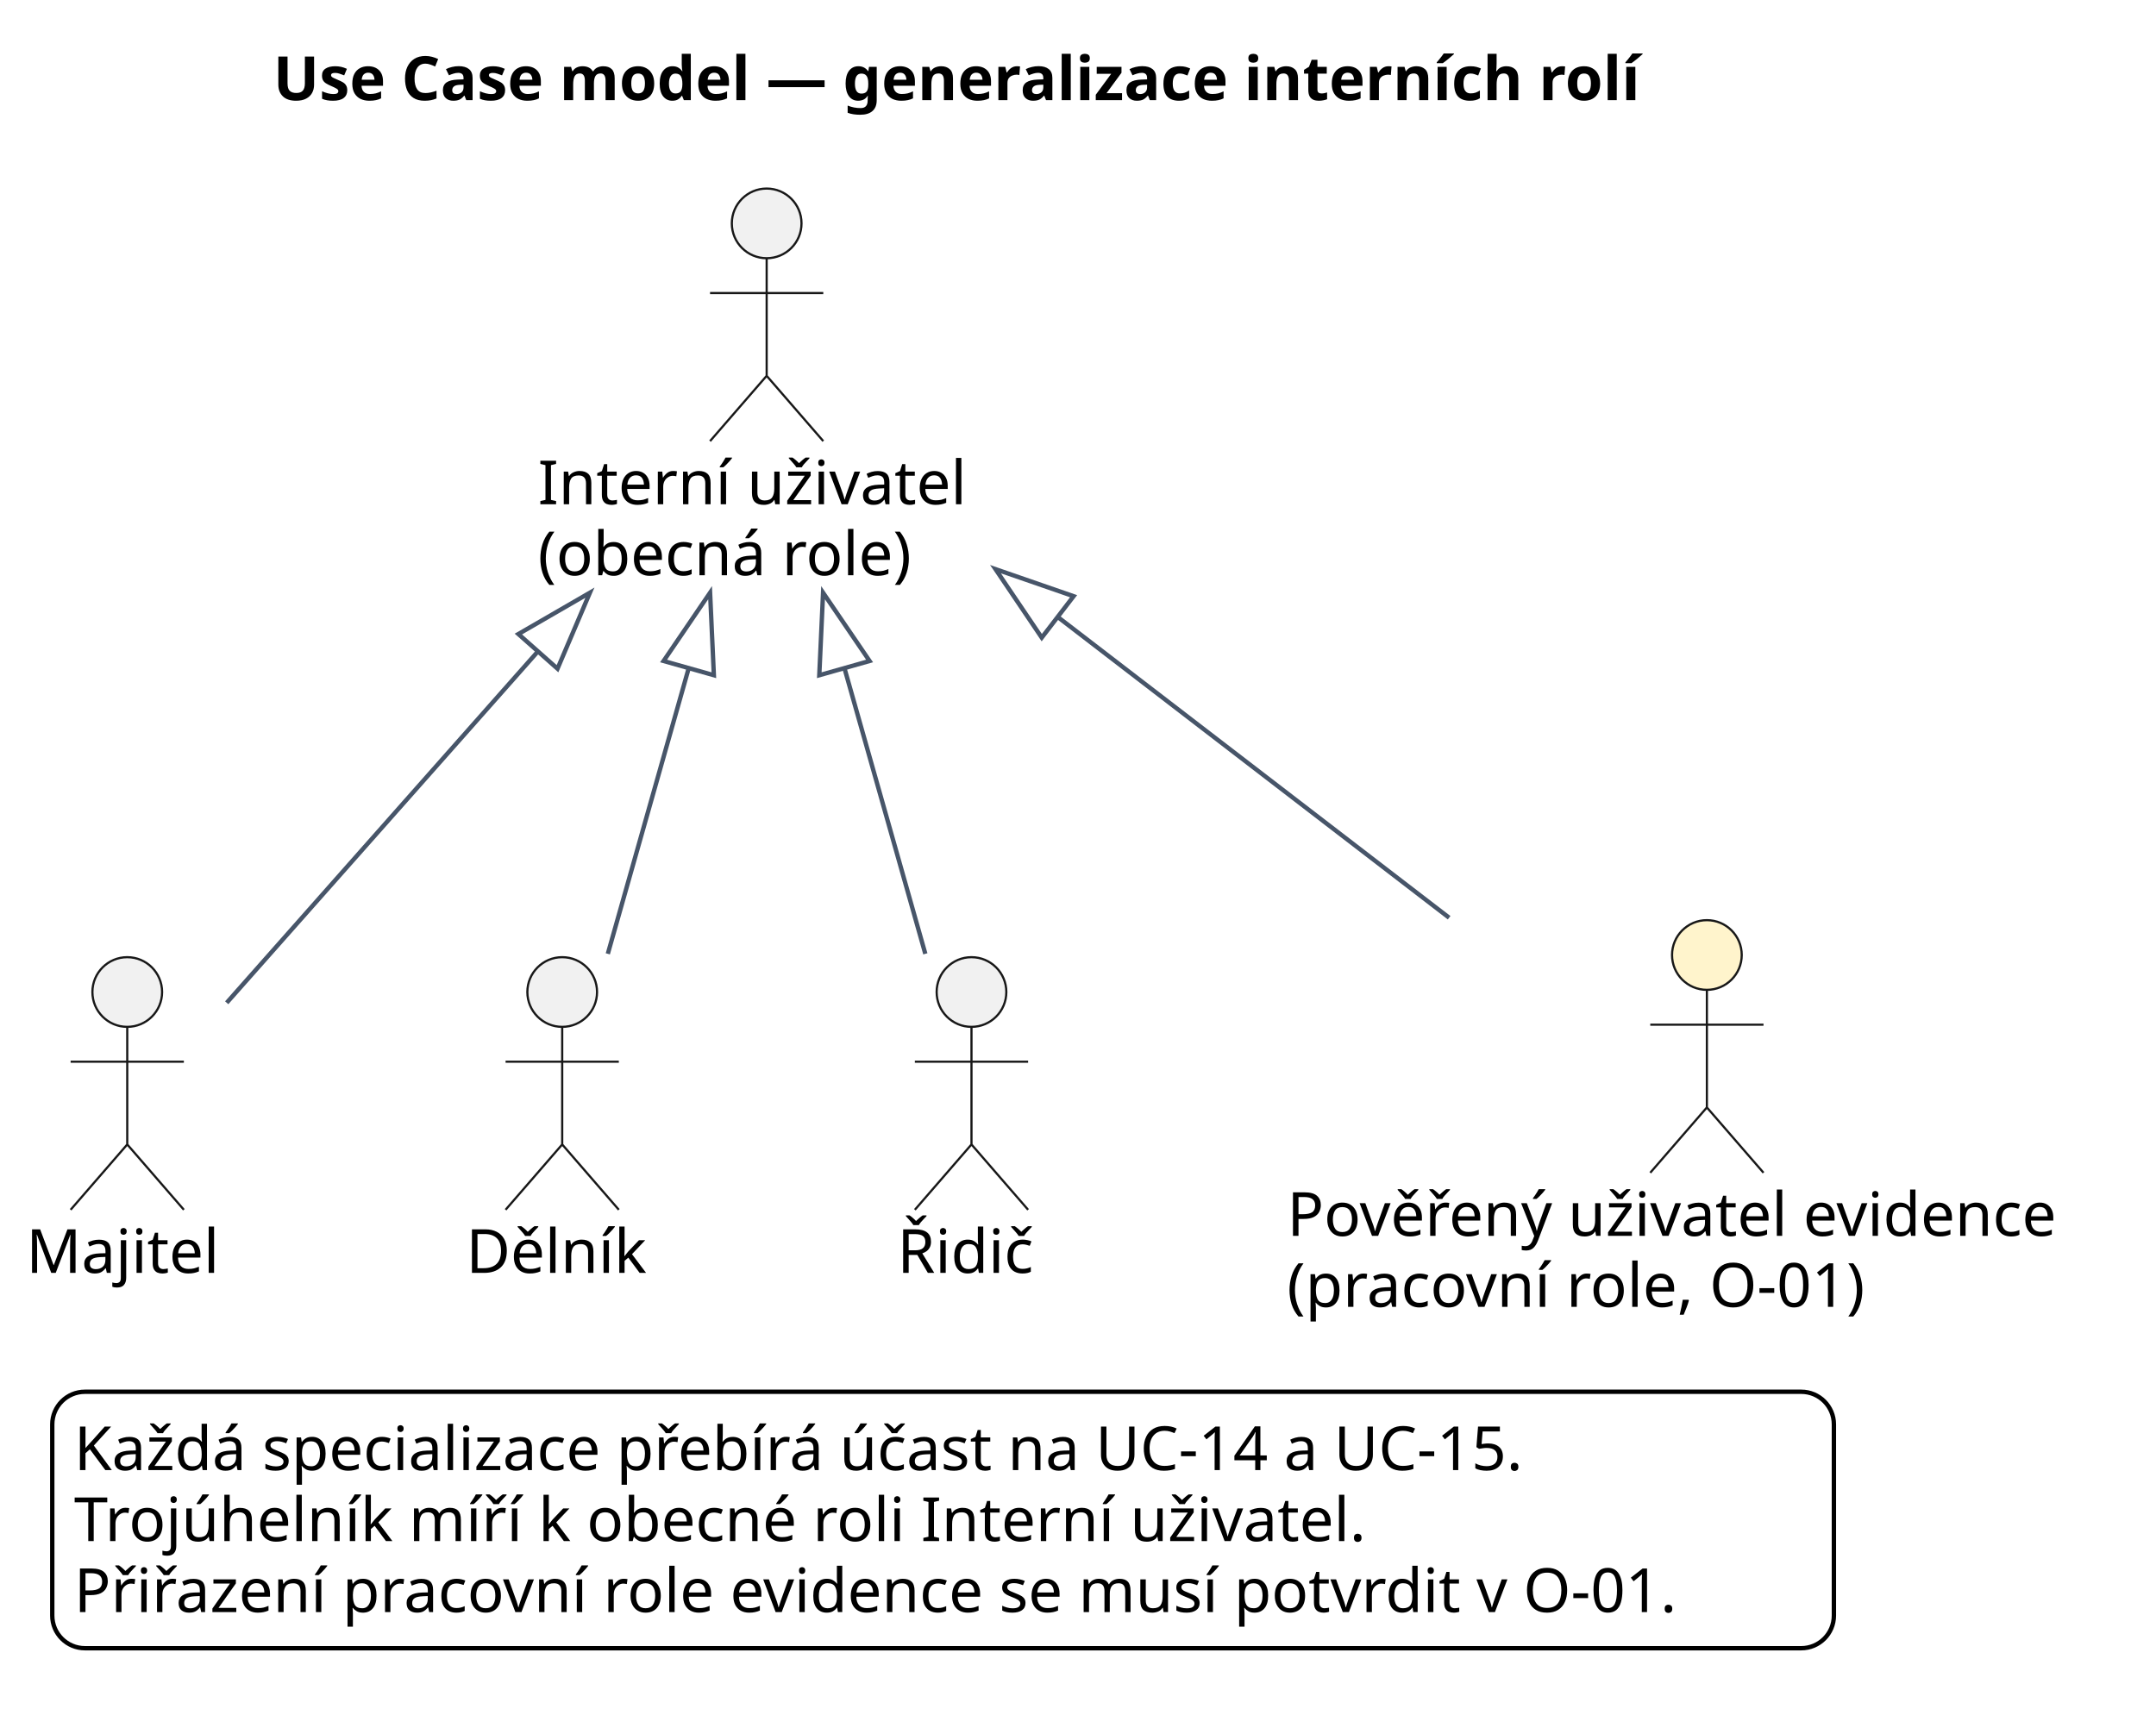
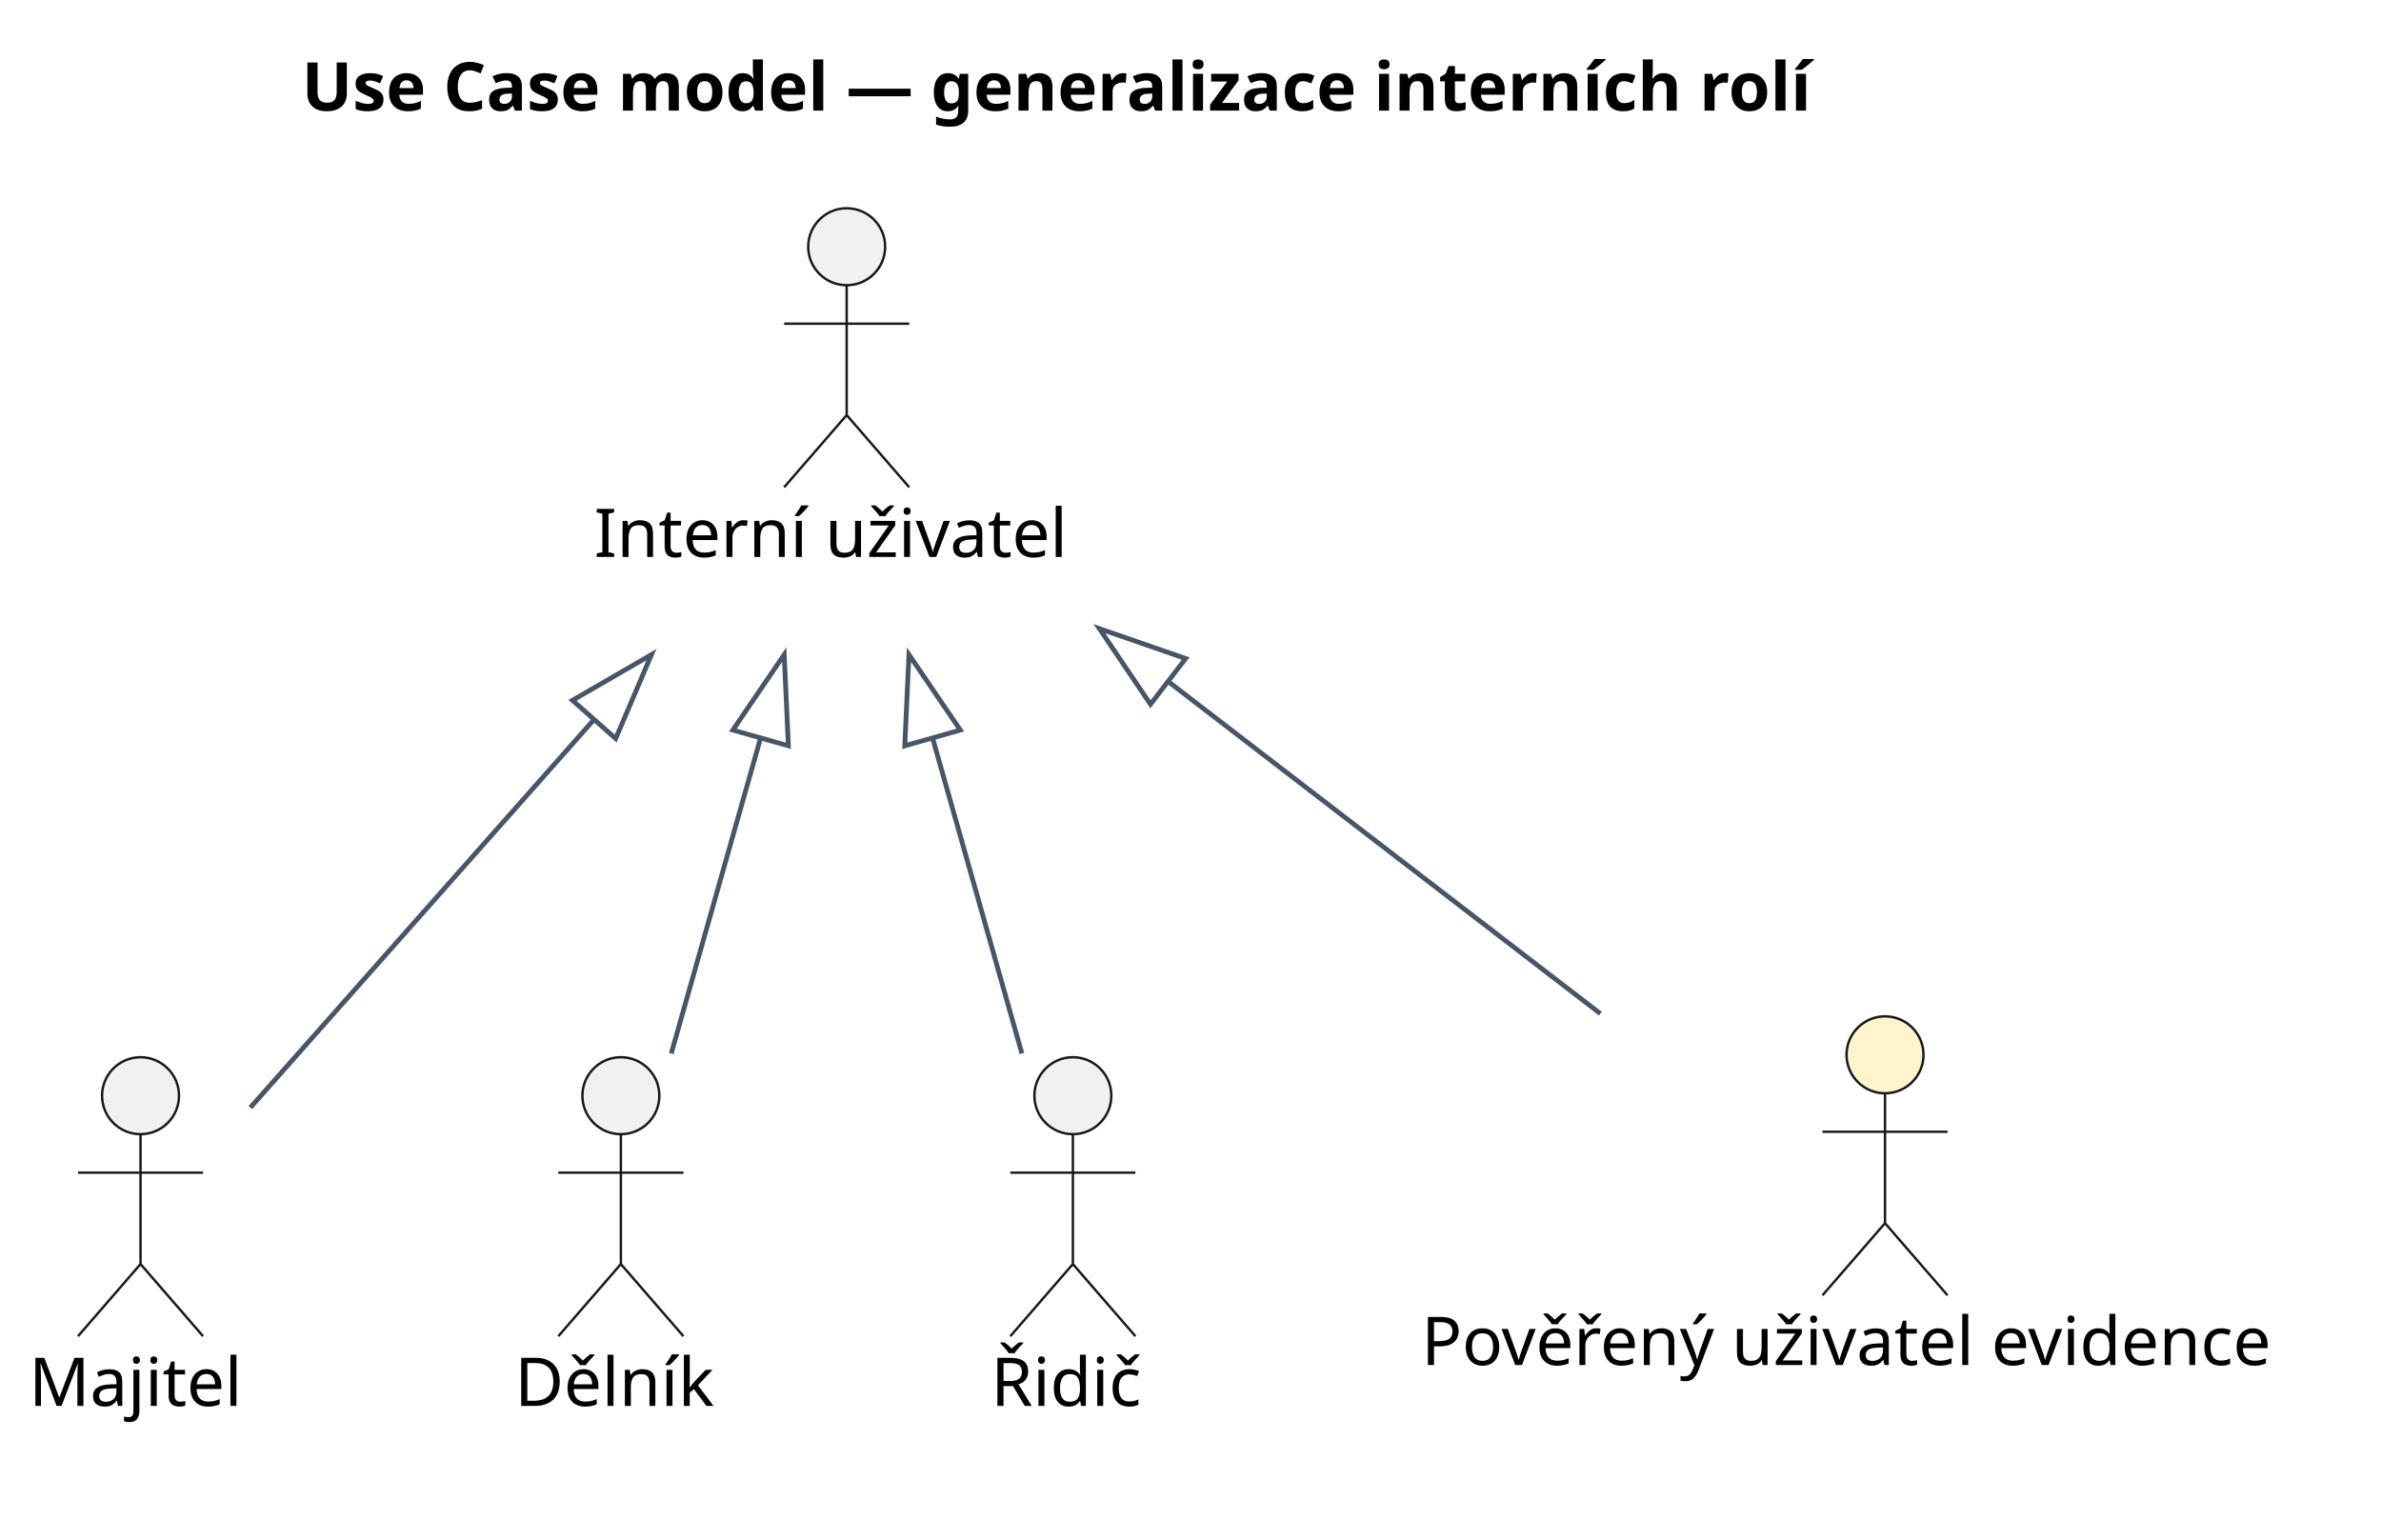
- <svg xmlns="http://www.w3.org/2000/svg" contentStyleType="text/css" data-diagram-type="DESCRIPTION" height="398px" preserveAspectRatio="none" style="width:495px;height:398px;background:#FFFFFF;" version="1.1" viewBox="0 0 495 398" width="495px" zoomAndPan="magnify">
+ <svg xmlns="http://www.w3.org/2000/svg" contentStyleType="text/css" data-diagram-type="DESCRIPTION" height="320px" preserveAspectRatio="none" style="width:495px;height:320px;background:#FFFFFF;" version="1.1" viewBox="0 0 495 320" width="495px" zoomAndPan="magnify">
  <defs />
  <g>
    <g class="title" data-source-line="13">
      <text fill="#000000" font-family="sans-serif" font-size="14" font-weight="bold" lengthAdjust="spacing" textLength="355.838" x="62.718" y="22.995">Use Case model — generalizace interních rolí</text>
    </g>
    <g class="entity" data-entity="Employee" data-source-line="15" data-uid="ent0002" id="entity_Employee">
      <ellipse cx="176.02" cy="51.297" fill="#F1F1F1" rx="8" ry="8" style="stroke:#181818;stroke-width:0.5;" />
      <path d="M176.02,59.297 L176.02,86.297 M163.02,67.297 L189.02,67.297 M176.02,86.297 L163.02,101.297 M176.02,86.297 L189.02,101.297" fill="none" style="stroke:#181818;stroke-width:0.5;" />
      <text fill="#000000" font-family="sans-serif" font-size="14" lengthAdjust="spacing" textLength="105.041" x="123.5" y="115.792">Interní uživatel</text>
-       <text fill="#000000" font-family="sans-serif" font-size="14" lengthAdjust="spacing" textLength="93.413" x="123.5" y="132.089">(obecná role)</text>
    </g>
    <g class="entity" data-entity="Owner" data-source-line="16" data-uid="ent0003" id="entity_Owner">
      <ellipse cx="29.215" cy="227.797" fill="#F1F1F1" rx="8" ry="8" style="stroke:#181818;stroke-width:0.5;" />
      <path d="M29.215,235.797 L29.215,262.797 M16.215,243.797 L42.215,243.797 M29.215,262.797 L16.215,277.797 M29.215,262.797 L42.215,277.797" fill="none" style="stroke:#181818;stroke-width:0.5;" />
      <text fill="#000000" font-family="sans-serif" font-size="14" lengthAdjust="spacing" textLength="46.43" x="6" y="292.292">Majitel</text>
    </g>
    <g class="entity" data-entity="Worker" data-source-line="17" data-uid="ent0004" id="entity_Worker">
      <ellipse cx="129.077" cy="227.797" fill="#F1F1F1" rx="8" ry="8" style="stroke:#181818;stroke-width:0.5;" />
      <path d="M129.077,235.797 L129.077,262.797 M116.077,243.797 L142.077,243.797 M129.077,262.797 L116.077,277.797 M129.077,262.797 L142.077,277.797" fill="none" style="stroke:#181818;stroke-width:0.5;" />
      <text fill="#000000" font-family="sans-serif" font-size="14" lengthAdjust="spacing" textLength="44.153" x="107" y="292.292">Dělník</text>
    </g>
    <g class="entity" data-entity="Driver" data-source-line="18" data-uid="ent0005" id="entity_Driver">
      <ellipse cx="223.045" cy="227.797" fill="#F1F1F1" rx="8" ry="8" style="stroke:#181818;stroke-width:0.5;" />
      <path d="M223.045,235.797 L223.045,262.797 M210.045,243.797 L236.045,243.797 M223.045,262.797 L210.045,277.797 M223.045,262.797 L236.045,277.797" fill="none" style="stroke:#181818;stroke-width:0.5;" />
      <text fill="#000000" font-family="sans-serif" font-size="14" lengthAdjust="spacing" textLength="34.091" x="206" y="292.292">Řidič</text>
    </g>
    <g class="entity" data-entity="RecordsUser" data-source-line="19" data-uid="ent0006" id="entity_RecordsUser">
      <ellipse cx="391.887" cy="219.297" fill="#FFF4CC" rx="8" ry="8" style="stroke:#181818;stroke-width:0.5;" />
      <path d="M391.887,227.297 L391.887,254.297 M378.887,235.297 L404.887,235.297 M391.887,254.297 L378.887,269.297 M391.887,254.297 L404.887,269.297" fill="none" style="stroke:#181818;stroke-width:0.5;" />
      <text fill="#000000" font-family="sans-serif" font-size="14" lengthAdjust="spacing" textLength="192.773" x="295.5" y="283.792">Pověřený uživatel evidence</text>
-       <text fill="#000000" font-family="sans-serif" font-size="14" lengthAdjust="spacing" textLength="145.517" x="295.5" y="300.089">(pracovní role, O-01)</text>
    </g>
    <g class="link" data-entity-1="Employee" data-entity-2="Owner" data-source-line="21" data-uid="lnk7" id="link_Employee_Owner">
      <path d="M123.509,149.575 C96.659,179.905 74.34,205.097 52.05,230.267" fill="none" id="Employee-backto-Owner" style="stroke:#475569;stroke-width:1;" />
      <polygon fill="none" points="135.44,136.097,119.016,145.597,128.001,153.552,135.44,136.097" style="stroke:#475569;stroke-width:1;" />
    </g>
    <g class="link" data-entity-1="Employee" data-entity-2="Worker" data-source-line="22" data-uid="lnk8" id="link_Employee_Worker">
      <path d="M158.126,153.416 C150.736,179.516 146.5,194.487 139.55,219.027" fill="none" id="Employee-backto-Worker" style="stroke:#475569;stroke-width:1;" />
      <polygon fill="none" points="163.03,136.097,152.353,151.781,163.899,155.051,163.03,136.097" style="stroke:#475569;stroke-width:1;" />
    </g>
    <g class="link" data-entity-1="Employee" data-entity-2="Driver" data-source-line="23" data-uid="lnk9" id="link_Employee_Driver">
      <path d="M193.874,153.416 C201.264,179.516 205.5,194.487 212.45,219.027" fill="none" id="Employee-backto-Driver" style="stroke:#475569;stroke-width:1;" />
      <polygon fill="none" points="188.97,136.097,188.101,155.051,199.647,151.781,188.97,136.097" style="stroke:#475569;stroke-width:1;" />
    </g>
    <g class="link" data-entity-1="Employee" data-entity-2="RecordsUser" data-source-line="24" data-uid="lnk10" id="link_Employee_RecordsUser">
      <path d="M242.833,141.664 C274.303,165.844 300.12,185.687 332.71,210.737" fill="none" id="Employee-backto-RecordsUser" style="stroke:#475569;stroke-width:1;" />
      <polygon fill="none" points="228.56,130.697,239.178,146.422,246.489,136.906,228.56,130.697" style="stroke:#475569;stroke-width:1;" />
    </g>
-     <g class="legend" data-source-line="31">
-       <rect fill="none" height="58.891" rx="7.5" ry="7.5" style="stroke:#000000;stroke-width:1;" width="409.048" x="12" y="319.589" />
-       <text fill="#000000" font-family="sans-serif" font-size="14" lengthAdjust="spacing" textLength="363.262" x="17" y="337.584">Každá specializace přebírá účast na UC-14 a UC-15.</text>
-       <text fill="#000000" font-family="sans-serif" font-size="14" lengthAdjust="spacing" textLength="318.254" x="17" y="353.881">Trojúhelník míří k obecné roli Interní uživatel.</text>
-       <text fill="#000000" font-family="sans-serif" font-size="14" lengthAdjust="spacing" textLength="399.048" x="17" y="370.178">Přiřazení pracovní role evidence se musí potvrdit v O-01.</text>
-     </g>
  </g>
</svg>
